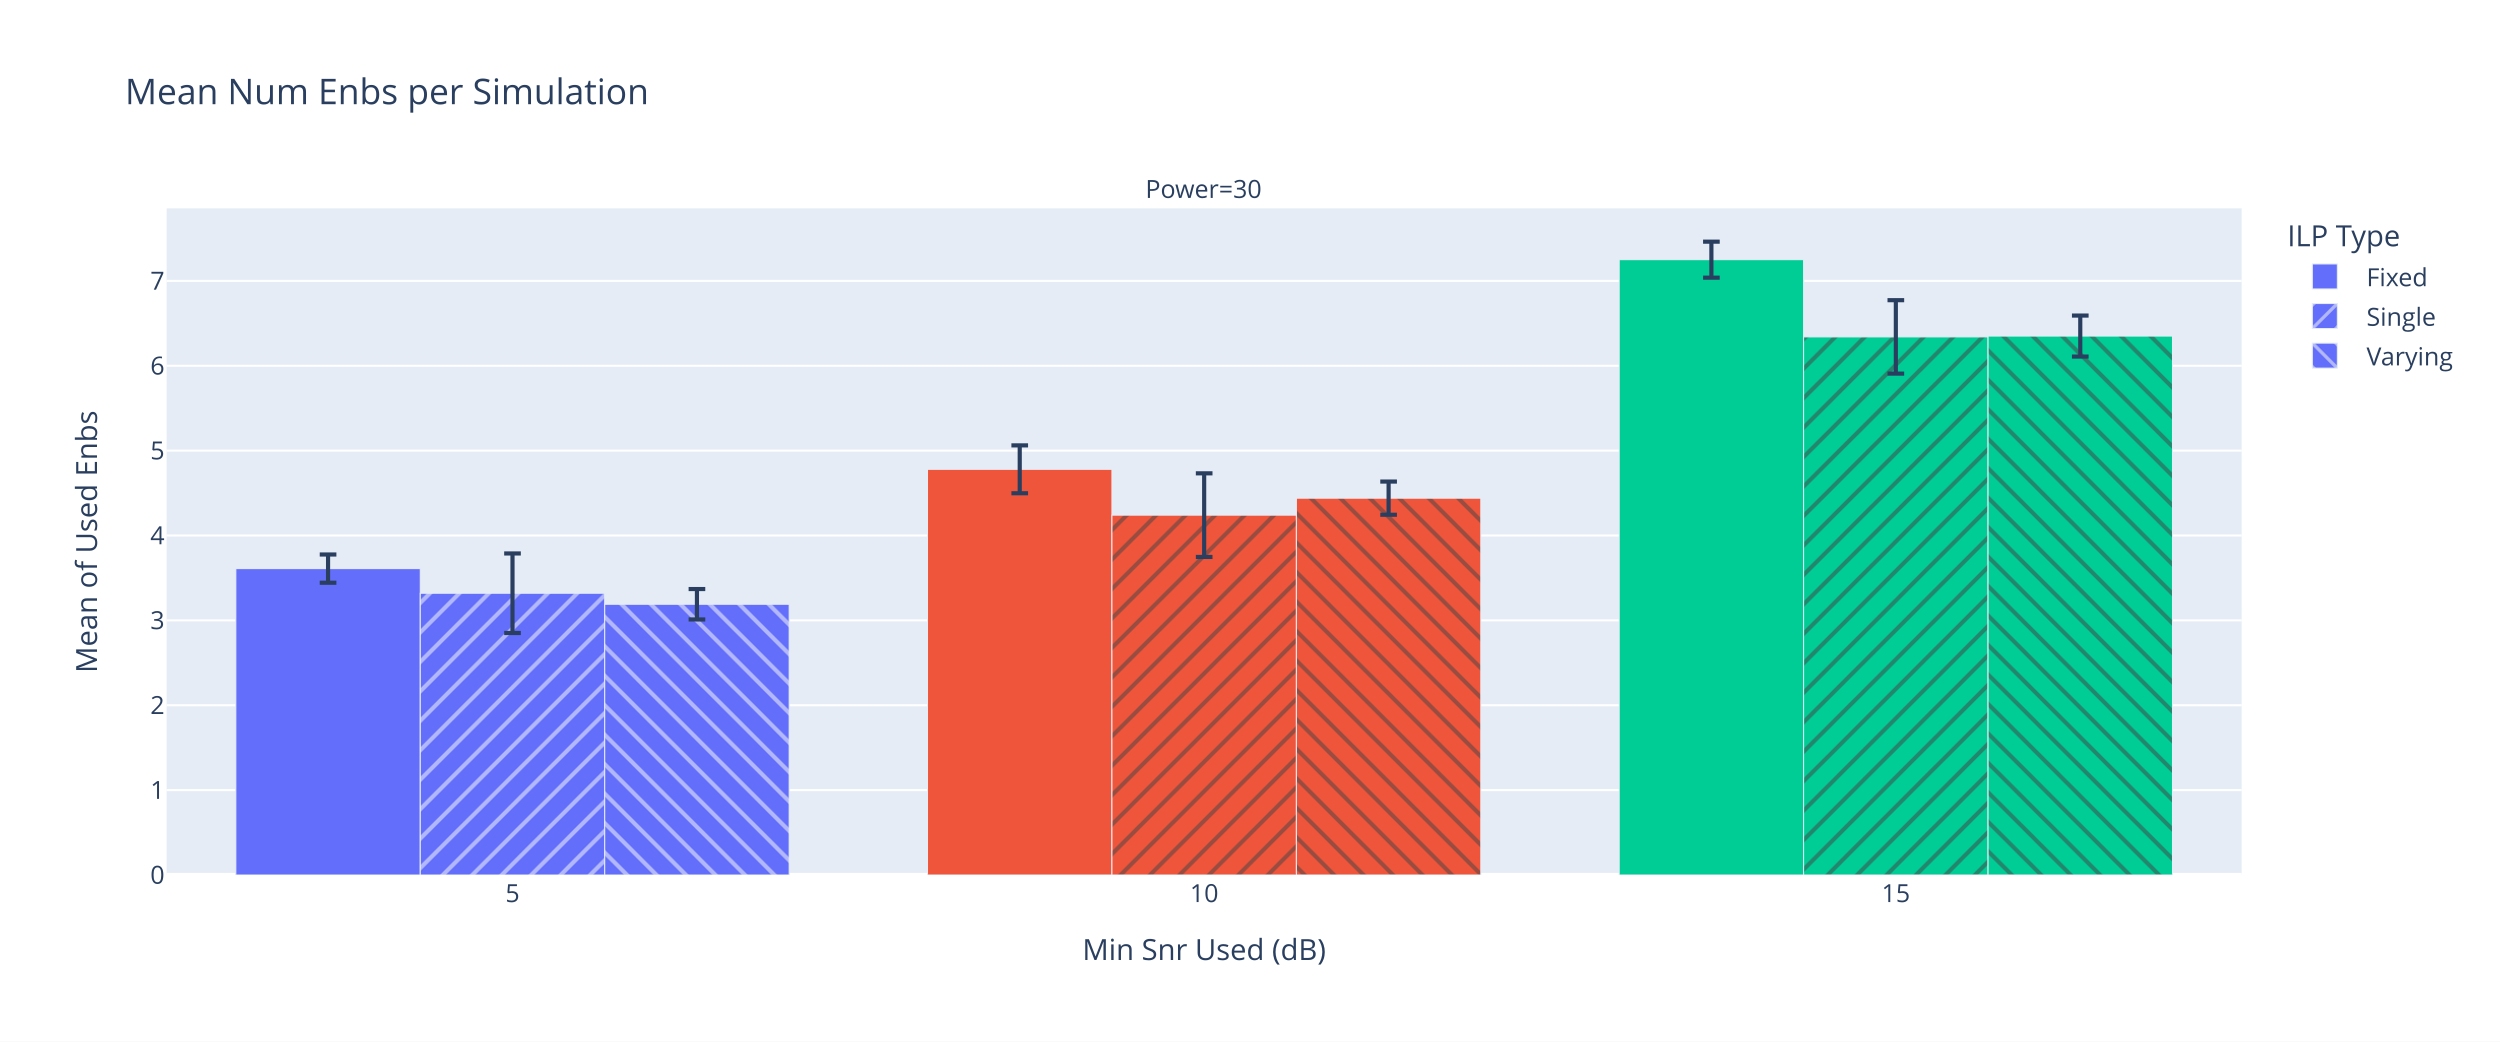
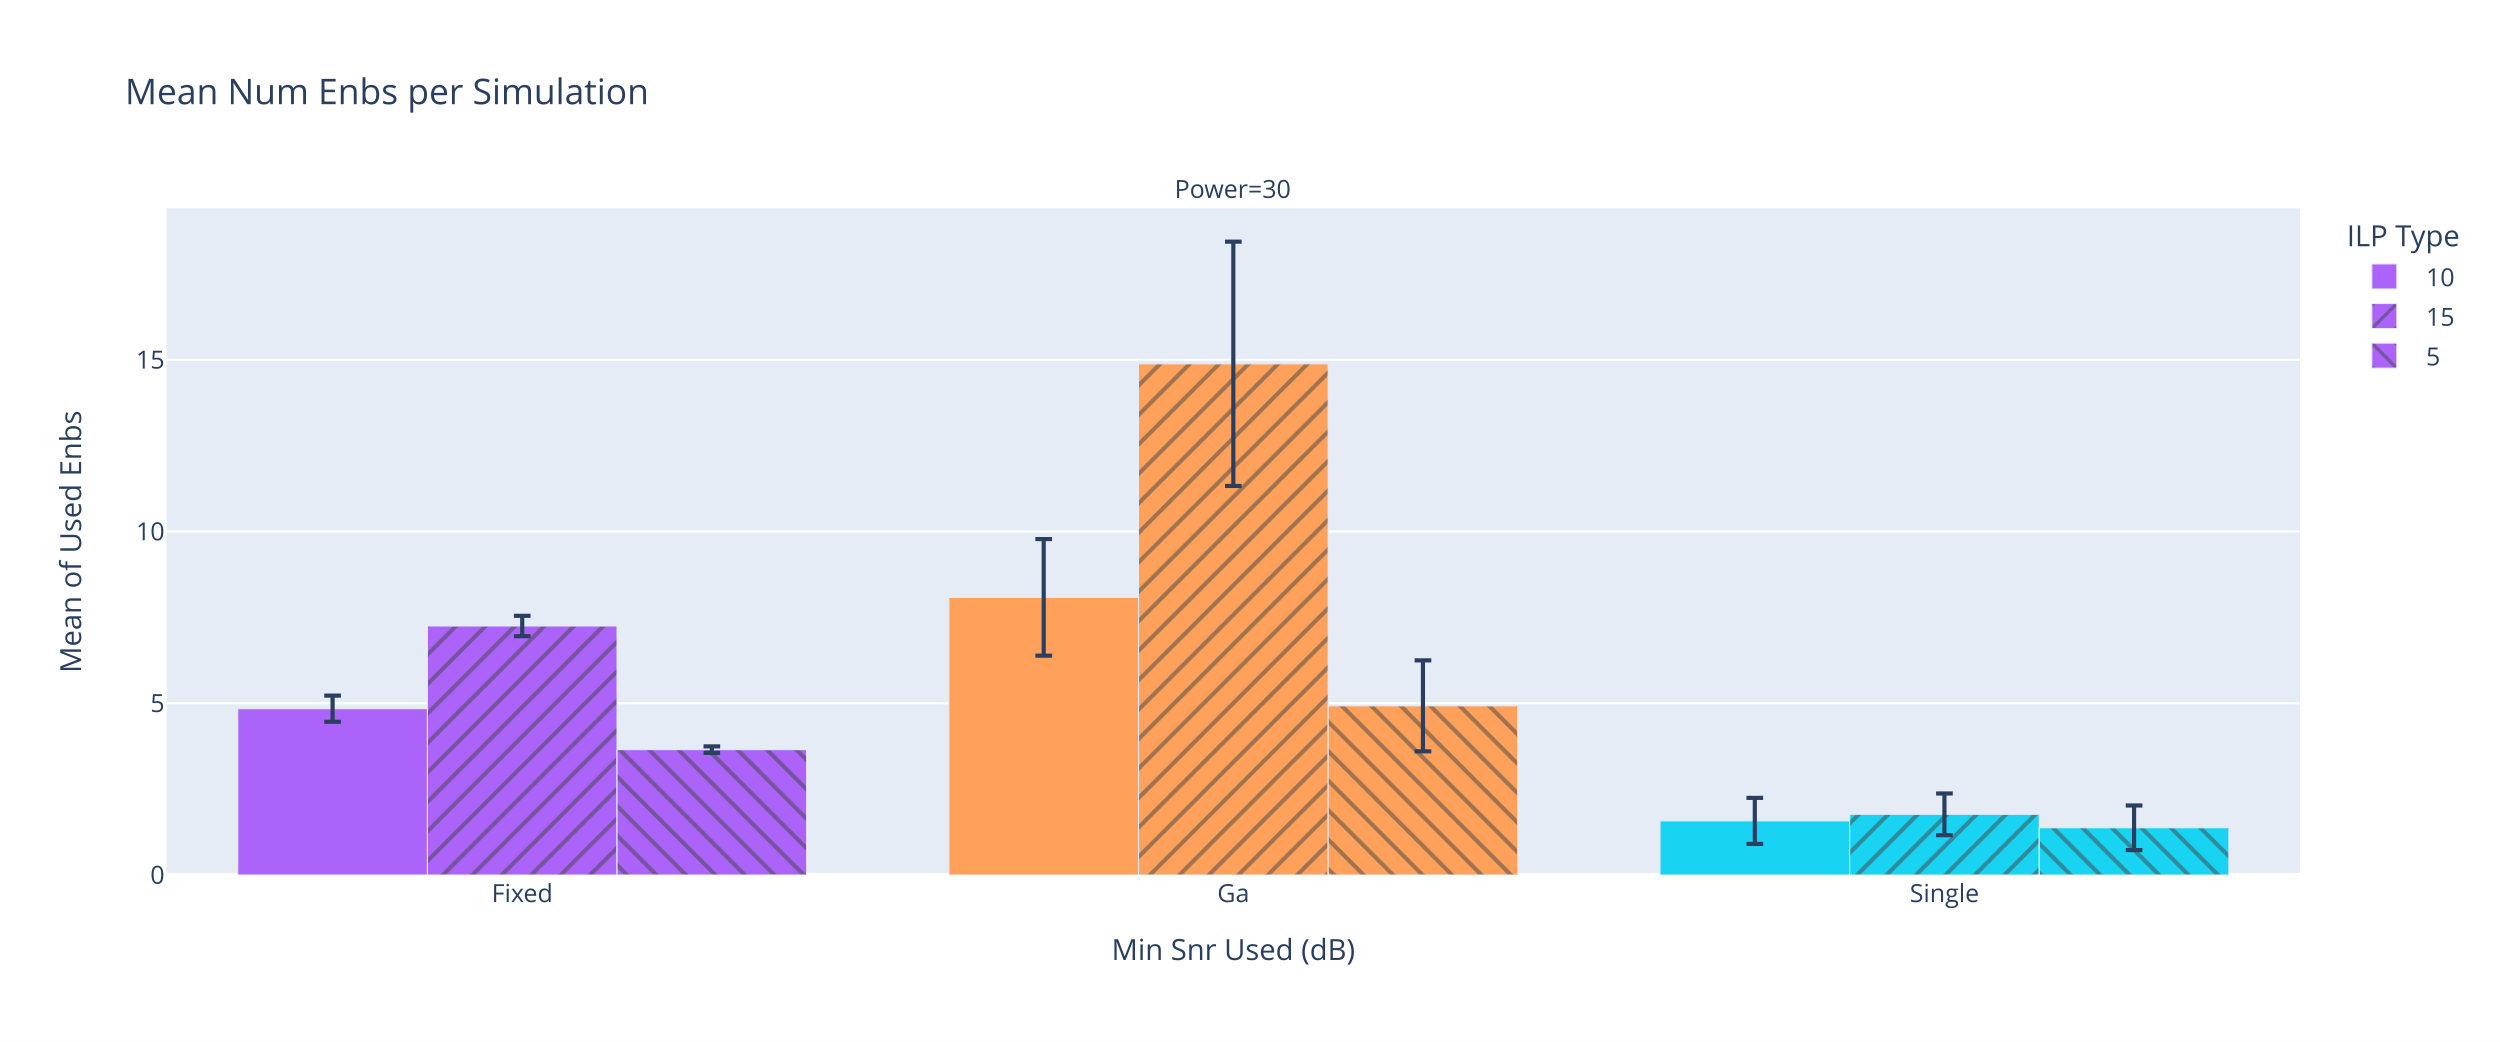
<svg xmlns="http://www.w3.org/2000/svg" class="main-svg" width="1200" height="500" style="" viewBox="0 0 1200 500">
  <rect x="0" y="0" width="1200" height="500" style="fill: rgb(255, 255, 255); fill-opacity: 1;" />
-   <defs id="defs-75de55">
+   <defs id="defs-1d8e6b">
    <g class="clips">
-       <clipPath id="clip75de55xyplot" class="plotclip">
-         <rect width="996" height="320" />
+       <clipPath id="clip1d8e6bxyplot" class="plotclip">
+         <rect width="1024" height="320" />
      </clipPath>
-       <clipPath class="axesclip" id="clip75de55x">
-         <rect x="80" y="0" width="996" height="500" />
+       <clipPath class="axesclip" id="clip1d8e6bx">
+         <rect x="80" y="0" width="1024" height="500" />
      </clipPath>
-       <clipPath class="axesclip" id="clip75de55y">
+       <clipPath class="axesclip" id="clip1d8e6by">
        <rect x="0" y="100" width="1200" height="320" />
      </clipPath>
-       <clipPath class="axesclip" id="clip75de55xy">
-         <rect x="80" y="100" width="996" height="320" />
+       <clipPath class="axesclip" id="clip1d8e6bxy">
+         <rect x="80" y="100" width="1024" height="320" />
      </clipPath>
    </g>
    <g class="gradients" />
    <g class="patterns">
-       <pattern id="p75de55-legend-77b3f9" width="14.142px" height="14.142px" patternUnits="userSpaceOnUse" patternTransform="scale(0.8)">
-         <rect width="14.142px" height="14.142px" fill="#636efa" />
-         <path d="M-3.536,3.536l7.071,-7.071M0,14.142L14.142,0M10.607,17.678l7.071,-7.071" opacity="0.5" stroke="#fff" stroke-width="2px" />
-       </pattern>
-       <pattern id="p75de55-legend-f15171" width="14.142px" height="14.142px" patternUnits="userSpaceOnUse" patternTransform="scale(0.8)">
-         <rect width="14.142px" height="14.142px" fill="#636efa" />
-         <path d="M10.607,-3.536l7.071,7.071M0,0L14.142,14.142M-3.536,10.607l7.071,7.071" opacity="0.5" stroke="#fff" stroke-width="2px" />
-       </pattern>
-       <pattern id="p75de55-77b3f9" width="14.142px" height="14.142px" patternUnits="userSpaceOnUse" patternTransform="">
-         <rect width="14.142px" height="14.142px" fill="#636efa" />
-         <path d="M-3.536,3.536l7.071,-7.071M0,14.142L14.142,0M10.607,17.678l7.071,-7.071" opacity="0.5" stroke="#fff" stroke-width="2px" />
-       </pattern>
-       <pattern id="p75de55-f15171" width="14.142px" height="14.142px" patternUnits="userSpaceOnUse" patternTransform="">
-         <rect width="14.142px" height="14.142px" fill="#636efa" />
-         <path d="M10.607,-3.536l7.071,7.071M0,0L14.142,14.142M-3.536,10.607l7.071,7.071" opacity="0.5" stroke="#fff" stroke-width="2px" />
-       </pattern>
-       <pattern id="p75de55-383e27" width="14.142px" height="14.142px" patternUnits="userSpaceOnUse" patternTransform="">
-         <rect width="14.142px" height="14.142px" fill="#EF553B" />
+       <pattern id="p1d8e6b-legend-fd6fe8" width="14.142px" height="14.142px" patternUnits="userSpaceOnUse" patternTransform="scale(0.8)">
+         <rect width="14.142px" height="14.142px" fill="#ab63fa" />
        <path d="M-3.536,3.536l7.071,-7.071M0,14.142L14.142,0M10.607,17.678l7.071,-7.071" opacity="0.5" stroke="#444" stroke-width="2px" />
      </pattern>
-       <pattern id="p75de55-77c8f6" width="14.142px" height="14.142px" patternUnits="userSpaceOnUse" patternTransform="">
-         <rect width="14.142px" height="14.142px" fill="#EF553B" />
+       <pattern id="p1d8e6b-legend-55b075" width="14.142px" height="14.142px" patternUnits="userSpaceOnUse" patternTransform="scale(0.8)">
+         <rect width="14.142px" height="14.142px" fill="#ab63fa" />
        <path d="M10.607,-3.536l7.071,7.071M0,0L14.142,14.142M-3.536,10.607l7.071,7.071" opacity="0.5" stroke="#444" stroke-width="2px" />
      </pattern>
-       <pattern id="p75de55-8e90fc" width="14.142px" height="14.142px" patternUnits="userSpaceOnUse" patternTransform="">
-         <rect width="14.142px" height="14.142px" fill="#00cc96" />
+       <pattern id="p1d8e6b-fd6fe8" width="14.142px" height="14.142px" patternUnits="userSpaceOnUse" patternTransform="">
+         <rect width="14.142px" height="14.142px" fill="#ab63fa" />
        <path d="M-3.536,3.536l7.071,-7.071M0,14.142L14.142,0M10.607,17.678l7.071,-7.071" opacity="0.5" stroke="#444" stroke-width="2px" />
      </pattern>
-       <pattern id="p75de55-774583" width="14.142px" height="14.142px" patternUnits="userSpaceOnUse" patternTransform="">
-         <rect width="14.142px" height="14.142px" fill="#00cc96" />
+       <pattern id="p1d8e6b-55b075" width="14.142px" height="14.142px" patternUnits="userSpaceOnUse" patternTransform="">
+         <rect width="14.142px" height="14.142px" fill="#ab63fa" />
+         <path d="M10.607,-3.536l7.071,7.071M0,0L14.142,14.142M-3.536,10.607l7.071,7.071" opacity="0.5" stroke="#444" stroke-width="2px" />
+       </pattern>
+       <pattern id="p1d8e6b-819e24" width="14.142px" height="14.142px" patternUnits="userSpaceOnUse" patternTransform="">
+         <rect width="14.142px" height="14.142px" fill="#FFA15A" />
+         <path d="M-3.536,3.536l7.071,-7.071M0,14.142L14.142,0M10.607,17.678l7.071,-7.071" opacity="0.5" stroke="#444" stroke-width="2px" />
+       </pattern>
+       <pattern id="p1d8e6b-8e40d9" width="14.142px" height="14.142px" patternUnits="userSpaceOnUse" patternTransform="">
+         <rect width="14.142px" height="14.142px" fill="#FFA15A" />
+         <path d="M10.607,-3.536l7.071,7.071M0,0L14.142,14.142M-3.536,10.607l7.071,7.071" opacity="0.5" stroke="#444" stroke-width="2px" />
+       </pattern>
+       <pattern id="p1d8e6b-c9f7f8" width="14.142px" height="14.142px" patternUnits="userSpaceOnUse" patternTransform="">
+         <rect width="14.142px" height="14.142px" fill="#19d3f3" />
+         <path d="M-3.536,3.536l7.071,-7.071M0,14.142L14.142,0M10.607,17.678l7.071,-7.071" opacity="0.5" stroke="#444" stroke-width="2px" />
+       </pattern>
+       <pattern id="p1d8e6b-26185b" width="14.142px" height="14.142px" patternUnits="userSpaceOnUse" patternTransform="">
+         <rect width="14.142px" height="14.142px" fill="#19d3f3" />
        <path d="M10.607,-3.536l7.071,7.071M0,0L14.142,14.142M-3.536,10.607l7.071,7.071" opacity="0.5" stroke="#444" stroke-width="2px" />
      </pattern>
    </g>
  </defs>
  <g class="bglayer">
-     <rect class="bg" x="80" y="100" width="996" height="320" style="fill: rgb(229, 236, 246); fill-opacity: 1; stroke-width: 0;" />
+     <rect class="bg" x="80" y="100" width="1024" height="320" style="fill: rgb(229, 236, 246); fill-opacity: 1; stroke-width: 0;" />
  </g>
  <g class="layer-below">
    <g class="imagelayer" />
    <g class="shapelayer" />
  </g>
  <g class="cartesianlayer">
    <g class="subplot xy">
      <g class="layer-subplot">
        <g class="shapelayer" />
        <g class="imagelayer" />
      </g>
      <g class="minor-gridlayer">
        <g class="x" />
        <g class="y" />
      </g>
      <g class="gridlayer">
        <g class="x" />
        <g class="y">
-           <path class="ygrid crisp" transform="translate(0,379.26)" d="M80,0h996" style="stroke: rgb(255, 255, 255); stroke-opacity: 1; stroke-width: 1px;" />
-           <path class="ygrid crisp" transform="translate(0,338.52)" d="M80,0h996" style="stroke: rgb(255, 255, 255); stroke-opacity: 1; stroke-width: 1px;" />
-           <path class="ygrid crisp" transform="translate(0,297.78)" d="M80,0h996" style="stroke: rgb(255, 255, 255); stroke-opacity: 1; stroke-width: 1px;" />
-           <path class="ygrid crisp" transform="translate(0,257.04)" d="M80,0h996" style="stroke: rgb(255, 255, 255); stroke-opacity: 1; stroke-width: 1px;" />
-           <path class="ygrid crisp" transform="translate(0,216.3)" d="M80,0h996" style="stroke: rgb(255, 255, 255); stroke-opacity: 1; stroke-width: 1px;" />
-           <path class="ygrid crisp" transform="translate(0,175.57)" d="M80,0h996" style="stroke: rgb(255, 255, 255); stroke-opacity: 1; stroke-width: 1px;" />
-           <path class="ygrid crisp" transform="translate(0,134.83)" d="M80,0h996" style="stroke: rgb(255, 255, 255); stroke-opacity: 1; stroke-width: 1px;" />
+           <path class="ygrid crisp" transform="translate(0,337.57)" d="M80,0h1024" style="stroke: rgb(255, 255, 255); stroke-opacity: 1; stroke-width: 1px;" />
+           <path class="ygrid crisp" transform="translate(0,255.14)" d="M80,0h1024" style="stroke: rgb(255, 255, 255); stroke-opacity: 1; stroke-width: 1px;" />
+           <path class="ygrid crisp" transform="translate(0,172.71)" d="M80,0h1024" style="stroke: rgb(255, 255, 255); stroke-opacity: 1; stroke-width: 1px;" />
        </g>
      </g>
      <g class="zerolinelayer">
-         <path class="yzl zl crisp" transform="translate(0,420)" d="M80,0h996" style="stroke: rgb(255, 255, 255); stroke-opacity: 1; stroke-width: 2px;" />
+         <path class="yzl zl crisp" transform="translate(0,420)" d="M80,0h1024" style="stroke: rgb(255, 255, 255); stroke-opacity: 1; stroke-width: 2px;" />
      </g>
      <path class="xlines-below" />
      <path class="ylines-below" />
      <g class="overlines-below" />
      <g class="xaxislayer-below" />
      <g class="yaxislayer-below" />
      <g class="overaxes-below" />
-       <g class="plot" transform="translate(80,100)" clip-path="url(#clip75de55xyplot)">
+       <g class="plot" transform="translate(80,100)" clip-path="url(#clip1d8e6bxyplot)">
        <g class="barlayer mlayer">
          <g class="trace bars" style="opacity: 1;">
            <g class="points">
              <g class="point">
-                 <path d="M33.2,320V172.93H121.73V320Z" style="vector-effect: non-scaling-stroke; opacity: 1; stroke-width: 0.5px; fill: rgb(99, 110, 250); fill-opacity: 1; stroke: rgb(229, 236, 246); stroke-opacity: 1;" />
-               </g>
-             </g>
-             <g class="errorbar">
-               <path class="yerror" d="M73.47,166.16h8m-4,0V179.71m-4,0h8" style="vector-effect: non-scaling-stroke; stroke-width: 2px; stroke: rgb(42, 63, 95); stroke-opacity: 1;" />
-             </g>
-           </g>
-           <g class="trace bars" style="opacity: 1;">
-             <g class="points">
-               <g class="point">
-                 <path d="M121.73,320V184.75H210.27V320Z" class="pattern_filled" style="vector-effect: non-scaling-stroke; opacity: 1; stroke-width: 0.5px; fill: url('#p75de55-77b3f9'); stroke: rgb(229, 236, 246); stroke-opacity: 1;" />
-               </g>
-             </g>
-             <g class="errorbar">
-               <path class="yerror" d="M162,165.66h8m-4,0V203.84m-4,0h8" style="vector-effect: non-scaling-stroke; stroke-width: 2px; stroke: rgb(42, 63, 95); stroke-opacity: 1;" />
-             </g>
-           </g>
-           <g class="trace bars" style="opacity: 1;">
-             <g class="points">
-               <g class="point">
-                 <path d="M210.27,320V190.04H298.8V320Z" class="pattern_filled" style="vector-effect: non-scaling-stroke; opacity: 1; stroke-width: 0.5px; fill: url('#p75de55-f15171'); stroke: rgb(229, 236, 246); stroke-opacity: 1;" />
-               </g>
-             </g>
-             <g class="errorbar">
-               <path class="yerror" d="M250.53,182.74h8m-4,0V197.34m-4,0h8" style="vector-effect: non-scaling-stroke; stroke-width: 2px; stroke: rgb(42, 63, 95); stroke-opacity: 1;" />
-             </g>
-           </g>
-           <g class="trace bars" style="opacity: 1;">
-             <g class="points">
-               <g class="point">
-                 <path d="M365.2,320V125.27H453.73V320Z" style="vector-effect: non-scaling-stroke; opacity: 1; stroke-width: 0.5px; fill: rgb(239, 85, 59); fill-opacity: 1; stroke: rgb(229, 236, 246); stroke-opacity: 1;" />
-               </g>
-             </g>
-             <g class="errorbar">
-               <path class="yerror" d="M405.47,113.78h8m-4,0V136.76m-4,0h8" style="vector-effect: non-scaling-stroke; stroke-width: 2px; stroke: rgb(42, 63, 95); stroke-opacity: 1;" />
-             </g>
-           </g>
-           <g class="trace bars" style="opacity: 1;">
-             <g class="points">
-               <g class="point">
-                 <path d="M453.73,320V147.27H542.27V320Z" class="pattern_filled" style="vector-effect: non-scaling-stroke; opacity: 1; stroke-width: 0.5px; fill: url('#p75de55-383e27'); stroke: rgb(229, 236, 246); stroke-opacity: 1;" />
-               </g>
-             </g>
-             <g class="errorbar">
-               <path class="yerror" d="M494,127.2h8m-4,0V167.34m-4,0h8" style="vector-effect: non-scaling-stroke; stroke-width: 2px; stroke: rgb(42, 63, 95); stroke-opacity: 1;" />
-             </g>
-           </g>
-           <g class="trace bars" style="opacity: 1;">
-             <g class="points">
-               <g class="point">
-                 <path d="M542.27,320V139.12H630.8V320Z" class="pattern_filled" style="vector-effect: non-scaling-stroke; opacity: 1; stroke-width: 0.5px; fill: url('#p75de55-77c8f6'); stroke: rgb(229, 236, 246); stroke-opacity: 1;" />
-               </g>
-             </g>
-             <g class="errorbar">
-               <path class="yerror" d="M582.53,131.15h8m-4,0V147.08m-4,0h8" style="vector-effect: non-scaling-stroke; stroke-width: 2px; stroke: rgb(42, 63, 95); stroke-opacity: 1;" />
-             </g>
-           </g>
-           <g class="trace bars" style="opacity: 1;">
-             <g class="points">
-               <g class="point">
-                 <path d="M697.2,320V24.64H785.73V320Z" style="vector-effect: non-scaling-stroke; opacity: 1; stroke-width: 0.5px; fill: rgb(0, 204, 150); fill-opacity: 1; stroke: rgb(229, 236, 246); stroke-opacity: 1;" />
-               </g>
-             </g>
-             <g class="errorbar">
-               <path class="yerror" d="M737.47,16h8m-4,0V33.28m-4,0h8" style="vector-effect: non-scaling-stroke; stroke-width: 2px; stroke: rgb(42, 63, 95); stroke-opacity: 1;" />
-             </g>
-           </g>
-           <g class="trace bars" style="opacity: 1;">
-             <g class="points">
-               <g class="point">
-                 <path d="M785.73,320V61.71H874.27V320Z" class="pattern_filled" style="vector-effect: non-scaling-stroke; opacity: 1; stroke-width: 0.5px; fill: url('#p75de55-8e90fc'); stroke: rgb(229, 236, 246); stroke-opacity: 1;" />
-               </g>
-             </g>
-             <g class="errorbar">
-               <path class="yerror" d="M826,44.09h8m-4,0V79.34m-4,0h8" style="vector-effect: non-scaling-stroke; stroke-width: 2px; stroke: rgb(42, 63, 95); stroke-opacity: 1;" />
-             </g>
-           </g>
-           <g class="trace bars" style="opacity: 1;">
-             <g class="points">
-               <g class="point">
-                 <path d="M874.27,320V61.31H962.8V320Z" class="pattern_filled" style="vector-effect: non-scaling-stroke; opacity: 1; stroke-width: 0.5px; fill: url('#p75de55-774583'); stroke: rgb(229, 236, 246); stroke-opacity: 1;" />
-               </g>
-             </g>
-             <g class="errorbar">
-               <path class="yerror" d="M914.53,51.47h8m-4,0V71.15m-4,0h8" style="vector-effect: non-scaling-stroke; stroke-width: 2px; stroke: rgb(42, 63, 95); stroke-opacity: 1;" />
+                 <path d="M34.13,320V240.18H125.16V320Z" style="vector-effect: non-scaling-stroke; opacity: 1; stroke-width: 0.5px; fill: rgb(171, 99, 250); fill-opacity: 1; stroke: rgb(229, 236, 246); stroke-opacity: 1;" />
+               </g>
+             </g>
+             <g class="errorbar">
+               <path class="yerror" d="M75.64,233.89h8m-4,0V246.47m-4,0h8" style="vector-effect: non-scaling-stroke; stroke-width: 2px; stroke: rgb(42, 63, 95); stroke-opacity: 1;" />
+             </g>
+           </g>
+           <g class="trace bars" style="opacity: 1;">
+             <g class="points">
+               <g class="point">
+                 <path d="M125.16,320V200.48H216.18V320Z" class="pattern_filled" style="vector-effect: non-scaling-stroke; opacity: 1; stroke-width: 0.5px; fill: url('#p1d8e6b-fd6fe8'); stroke: rgb(229, 236, 246); stroke-opacity: 1;" />
+               </g>
+             </g>
+             <g class="errorbar">
+               <path class="yerror" d="M166.67,195.59h8m-4,0V205.37m-4,0h8" style="vector-effect: non-scaling-stroke; stroke-width: 2px; stroke: rgb(42, 63, 95); stroke-opacity: 1;" />
+             </g>
+           </g>
+           <g class="trace bars" style="opacity: 1;">
+             <g class="points">
+               <g class="point">
+                 <path d="M216.18,320V259.83H307.2V320Z" class="pattern_filled" style="vector-effect: non-scaling-stroke; opacity: 1; stroke-width: 0.5px; fill: url('#p1d8e6b-55b075'); stroke: rgb(229, 236, 246); stroke-opacity: 1;" />
+               </g>
+             </g>
+             <g class="errorbar">
+               <path class="yerror" d="M257.69,258.27h8m-4,0V261.39m-4,0h8" style="vector-effect: non-scaling-stroke; stroke-width: 2px; stroke: rgb(42, 63, 95); stroke-opacity: 1;" />
+             </g>
+           </g>
+           <g class="trace bars" style="opacity: 1;">
+             <g class="points">
+               <g class="point">
+                 <path d="M375.47,320V186.74H466.49V320Z" style="vector-effect: non-scaling-stroke; opacity: 1; stroke-width: 0.5px; fill: rgb(255, 161, 90); fill-opacity: 1; stroke: rgb(229, 236, 246); stroke-opacity: 1;" />
+               </g>
+             </g>
+             <g class="errorbar">
+               <path class="yerror" d="M416.98,158.76h8m-4,0V214.72m-4,0h8" style="vector-effect: non-scaling-stroke; stroke-width: 2px; stroke: rgb(42, 63, 95); stroke-opacity: 1;" />
+             </g>
+           </g>
+           <g class="trace bars" style="opacity: 1;">
+             <g class="points">
+               <g class="point">
+                 <path d="M466.49,320V74.64H557.51V320Z" class="pattern_filled" style="vector-effect: non-scaling-stroke; opacity: 1; stroke-width: 0.5px; fill: url('#p1d8e6b-819e24'); stroke: rgb(229, 236, 246); stroke-opacity: 1;" />
+               </g>
+             </g>
+             <g class="errorbar">
+               <path class="yerror" d="M508,16h8m-4,0V133.27m-4,0h8" style="vector-effect: non-scaling-stroke; stroke-width: 2px; stroke: rgb(42, 63, 95); stroke-opacity: 1;" />
+             </g>
+           </g>
+           <g class="trace bars" style="opacity: 1;">
+             <g class="points">
+               <g class="point">
+                 <path d="M557.51,320V238.81H648.53V320Z" class="pattern_filled" style="vector-effect: non-scaling-stroke; opacity: 1; stroke-width: 0.5px; fill: url('#p1d8e6b-8e40d9'); stroke: rgb(229, 236, 246); stroke-opacity: 1;" />
+               </g>
+             </g>
+             <g class="errorbar">
+               <path class="yerror" d="M599.02,216.97h8m-4,0V260.64m-4,0h8" style="vector-effect: non-scaling-stroke; stroke-width: 2px; stroke: rgb(42, 63, 95); stroke-opacity: 1;" />
+             </g>
+           </g>
+           <g class="trace bars" style="opacity: 1;">
+             <g class="points">
+               <g class="point">
+                 <path d="M716.8,320V294.03H807.82V320Z" style="vector-effect: non-scaling-stroke; opacity: 1; stroke-width: 0.5px; fill: rgb(25, 211, 243); fill-opacity: 1; stroke: rgb(229, 236, 246); stroke-opacity: 1;" />
+               </g>
+             </g>
+             <g class="errorbar">
+               <path class="yerror" d="M758.31,282.98h8m-4,0V305.09m-4,0h8" style="vector-effect: non-scaling-stroke; stroke-width: 2px; stroke: rgb(42, 63, 95); stroke-opacity: 1;" />
+             </g>
+           </g>
+           <g class="trace bars" style="opacity: 1;">
+             <g class="points">
+               <g class="point">
+                 <path d="M807.82,320V290.87H898.84V320Z" class="pattern_filled" style="vector-effect: non-scaling-stroke; opacity: 1; stroke-width: 0.5px; fill: url('#p1d8e6b-c9f7f8'); stroke: rgb(229, 236, 246); stroke-opacity: 1;" />
+               </g>
+             </g>
+             <g class="errorbar">
+               <path class="yerror" d="M849.33,280.87h8m-4,0V300.88m-4,0h8" style="vector-effect: non-scaling-stroke; stroke-width: 2px; stroke: rgb(42, 63, 95); stroke-opacity: 1;" />
+             </g>
+           </g>
+           <g class="trace bars" style="opacity: 1;">
+             <g class="points">
+               <g class="point">
+                 <path d="M898.84,320V297.33H989.87V320Z" class="pattern_filled" style="vector-effect: non-scaling-stroke; opacity: 1; stroke-width: 0.5px; fill: url('#p1d8e6b-26185b'); stroke: rgb(229, 236, 246); stroke-opacity: 1;" />
+               </g>
+             </g>
+             <g class="errorbar">
+               <path class="yerror" d="M940.36,286.63h8m-4,0V308.04m-4,0h8" style="vector-effect: non-scaling-stroke; stroke-width: 2px; stroke: rgb(42, 63, 95); stroke-opacity: 1;" />
            </g>
          </g>
        </g>
      </g>
      <g class="overplot" />
      <path class="xlines-above crisp" d="M0,0" style="fill: none;" />
      <path class="ylines-above crisp" d="M0,0" style="fill: none;" />
      <g class="overlines-above" />
      <g class="xaxislayer-above">
        <g class="xtick">
-           <text text-anchor="middle" x="0" y="433" transform="translate(246,0)" style="font-family: 'Open Sans', verdana, arial, sans-serif; font-size: 12px; fill: rgb(42, 63, 95); fill-opacity: 1; white-space: pre; opacity: 1;">5</text>
+           <text text-anchor="middle" x="0" y="433" transform="translate(250.67,0)" style="font-family: 'Open Sans', verdana, arial, sans-serif; font-size: 12px; fill: rgb(42, 63, 95); fill-opacity: 1; white-space: pre; opacity: 1;">Fixed</text>
        </g>
        <g class="xtick">
-           <text text-anchor="middle" x="0" y="433" transform="translate(578,0)" style="font-family: 'Open Sans', verdana, arial, sans-serif; font-size: 12px; fill: rgb(42, 63, 95); fill-opacity: 1; white-space: pre; opacity: 1;">10</text>
+           <text text-anchor="middle" x="0" y="433" transform="translate(592,0)" style="font-family: 'Open Sans', verdana, arial, sans-serif; font-size: 12px; fill: rgb(42, 63, 95); fill-opacity: 1; white-space: pre; opacity: 1;">Ga</text>
        </g>
        <g class="xtick">
-           <text text-anchor="middle" x="0" y="433" transform="translate(910,0)" style="font-family: 'Open Sans', verdana, arial, sans-serif; font-size: 12px; fill: rgb(42, 63, 95); fill-opacity: 1; white-space: pre; opacity: 1;">15</text>
+           <text text-anchor="middle" x="0" y="433" transform="translate(933.33,0)" style="font-family: 'Open Sans', verdana, arial, sans-serif; font-size: 12px; fill: rgb(42, 63, 95); fill-opacity: 1; white-space: pre; opacity: 1;">Single</text>
        </g>
      </g>
      <g class="yaxislayer-above">
        <g class="ytick">
          <text text-anchor="end" x="79" y="4.2" transform="translate(0,420)" style="font-family: 'Open Sans', verdana, arial, sans-serif; font-size: 12px; fill: rgb(42, 63, 95); fill-opacity: 1; white-space: pre; opacity: 1;">0</text>
        </g>
        <g class="ytick">
-           <text text-anchor="end" x="79" y="4.2" style="font-family: 'Open Sans', verdana, arial, sans-serif; font-size: 12px; fill: rgb(42, 63, 95); fill-opacity: 1; white-space: pre; opacity: 1;" transform="translate(0,379.26)">1</text>
+           <text text-anchor="end" x="79" y="4.2" style="font-family: 'Open Sans', verdana, arial, sans-serif; font-size: 12px; fill: rgb(42, 63, 95); fill-opacity: 1; white-space: pre; opacity: 1;" transform="translate(0,337.57)">5</text>
        </g>
        <g class="ytick">
-           <text text-anchor="end" x="79" y="4.2" style="font-family: 'Open Sans', verdana, arial, sans-serif; font-size: 12px; fill: rgb(42, 63, 95); fill-opacity: 1; white-space: pre; opacity: 1;" transform="translate(0,338.52)">2</text>
+           <text text-anchor="end" x="79" y="4.2" style="font-family: 'Open Sans', verdana, arial, sans-serif; font-size: 12px; fill: rgb(42, 63, 95); fill-opacity: 1; white-space: pre; opacity: 1;" transform="translate(0,255.14)">10</text>
        </g>
        <g class="ytick">
-           <text text-anchor="end" x="79" y="4.2" style="font-family: 'Open Sans', verdana, arial, sans-serif; font-size: 12px; fill: rgb(42, 63, 95); fill-opacity: 1; white-space: pre; opacity: 1;" transform="translate(0,297.78)">3</text>
-         </g>
-         <g class="ytick">
-           <text text-anchor="end" x="79" y="4.2" style="font-family: 'Open Sans', verdana, arial, sans-serif; font-size: 12px; fill: rgb(42, 63, 95); fill-opacity: 1; white-space: pre; opacity: 1;" transform="translate(0,257.04)">4</text>
-         </g>
-         <g class="ytick">
-           <text text-anchor="end" x="79" y="4.2" style="font-family: 'Open Sans', verdana, arial, sans-serif; font-size: 12px; fill: rgb(42, 63, 95); fill-opacity: 1; white-space: pre; opacity: 1;" transform="translate(0,216.3)">5</text>
-         </g>
-         <g class="ytick">
-           <text text-anchor="end" x="79" y="4.2" style="font-family: 'Open Sans', verdana, arial, sans-serif; font-size: 12px; fill: rgb(42, 63, 95); fill-opacity: 1; white-space: pre; opacity: 1;" transform="translate(0,175.57)">6</text>
-         </g>
-         <g class="ytick">
-           <text text-anchor="end" x="79" y="4.2" style="font-family: 'Open Sans', verdana, arial, sans-serif; font-size: 12px; fill: rgb(42, 63, 95); fill-opacity: 1; white-space: pre; opacity: 1;" transform="translate(0,134.83)">7</text>
+           <text text-anchor="end" x="79" y="4.2" style="font-family: 'Open Sans', verdana, arial, sans-serif; font-size: 12px; fill: rgb(42, 63, 95); fill-opacity: 1; white-space: pre; opacity: 1;" transform="translate(0,172.71)">15</text>
        </g>
      </g>
      <g class="overaxes-above" />
    </g>
  </g>
  <g class="polarlayer" />
  <g class="smithlayer" />
  <g class="ternarylayer" />
  <g class="geolayer" />
  <g class="funnelarealayer" />
  <g class="pielayer" />
  <g class="iciclelayer" />
  <g class="treemaplayer" />
  <g class="sunburstlayer" />
  <g class="glimages" />
-   <defs id="topdefs-75de55">
+   <defs id="topdefs-1d8e6b">
    <g class="clips" />
-     <clipPath id="legend75de55">
-       <rect width="92" height="86" x="0" y="0" />
+     <clipPath id="legend1d8e6b">
+       <rect width="64" height="86" x="0" y="0" />
    </clipPath>
  </defs>
  <g class="layer-above">
    <g class="imagelayer" />
    <g class="shapelayer" />
  </g>
  <g class="infolayer">
-     <g class="legend" pointer-events="all" transform="translate(1095.92,100)">
-       <rect class="bg" shape-rendering="crispEdges" style="stroke: rgb(68, 68, 68); stroke-opacity: 1; fill: rgb(255, 255, 255); fill-opacity: 1; stroke-width: 0px;" width="92" height="86" x="0" y="0" />
-       <g class="scrollbox" transform="" clip-path="url(#legend75de55)">
+     <g class="legend" pointer-events="all" transform="translate(1124.48,100)">
+       <rect class="bg" shape-rendering="crispEdges" style="stroke: rgb(68, 68, 68); stroke-opacity: 1; fill: rgb(255, 255, 255); fill-opacity: 1; stroke-width: 0px;" width="64" height="86" x="0" y="0" />
+       <g class="scrollbox" transform="" clip-path="url(#legend1d8e6b)">
        <text class="legendtitletext" text-anchor="start" x="2" y="18.2" style="font-family: 'Open Sans', verdana, arial, sans-serif; font-size: 14px; fill: rgb(42, 63, 95); fill-opacity: 1; white-space: pre;">ILP Type</text>
        <g class="groups" transform="">
          <g class="traces" transform="translate(0,32.7)" style="opacity: 1;">
-             <text class="legendtext" text-anchor="start" x="40" y="4.68" style="font-family: 'Open Sans', verdana, arial, sans-serif; font-size: 12px; fill: rgb(42, 63, 95); fill-opacity: 1; white-space: pre;">Fixed</text>
+             <text class="legendtext" text-anchor="start" x="40" y="4.68" style="font-family: 'Open Sans', verdana, arial, sans-serif; font-size: 12px; fill: rgb(42, 63, 95); fill-opacity: 1; white-space: pre;">10</text>
            <g class="layers" style="opacity: 1;">
              <g class="legendfill" />
              <g class="legendlines" />
              <g class="legendsymbols">
                <g class="legendpoints">
-                   <path class="legendundefined" d="M6,6H-6V-6H6Z" transform="translate(20,0)" style="stroke-width: 0.5px; fill: rgb(99, 110, 250); fill-opacity: 1; stroke: rgb(229, 236, 246); stroke-opacity: 1;" />
+                   <path class="legendundefined" d="M6,6H-6V-6H6Z" transform="translate(20,0)" style="stroke-width: 0.5px; fill: rgb(171, 99, 250); fill-opacity: 1; stroke: rgb(229, 236, 246); stroke-opacity: 1;" />
                </g>
              </g>
            </g>
-             <rect class="legendtoggle" x="0" y="-9.5" width="86.422" height="19" style="fill: rgb(0, 0, 0); fill-opacity: 0;" />
+             <rect class="legendtoggle" x="0" y="-9.5" width="55.641" height="19" style="fill: rgb(0, 0, 0); fill-opacity: 0;" />
          </g>
        </g>
        <g class="groups" transform="">
          <g class="traces" transform="translate(0,51.7)" style="opacity: 1;">
-             <text class="legendtext" text-anchor="start" x="40" y="4.68" style="font-family: 'Open Sans', verdana, arial, sans-serif; font-size: 12px; fill: rgb(42, 63, 95); fill-opacity: 1; white-space: pre;">Single</text>
+             <text class="legendtext" text-anchor="start" x="40" y="4.68" style="font-family: 'Open Sans', verdana, arial, sans-serif; font-size: 12px; fill: rgb(42, 63, 95); fill-opacity: 1; white-space: pre;">15</text>
            <g class="layers" style="opacity: 1;">
              <g class="legendfill" />
              <g class="legendlines" />
              <g class="legendsymbols">
                <g class="legendpoints">
-                   <path class="legendundefined pattern_filled" d="M6,6H-6V-6H6Z" transform="translate(20,0)" style="stroke-width: 0.5px; fill: url('#p75de55-legend-77b3f9'); stroke: rgb(229, 236, 246); stroke-opacity: 1;" />
+                   <path class="legendundefined pattern_filled" d="M6,6H-6V-6H6Z" transform="translate(20,0)" style="stroke-width: 0.5px; fill: url('#p1d8e6b-legend-fd6fe8'); stroke: rgb(229, 236, 246); stroke-opacity: 1;" />
                </g>
              </g>
            </g>
-             <rect class="legendtoggle" x="0" y="-9.5" width="86.422" height="19" style="fill: rgb(0, 0, 0); fill-opacity: 0;" />
+             <rect class="legendtoggle" x="0" y="-9.5" width="55.641" height="19" style="fill: rgb(0, 0, 0); fill-opacity: 0;" />
          </g>
        </g>
        <g class="groups" transform="">
          <g class="traces" transform="translate(0,70.7)" style="opacity: 1;">
-             <text class="legendtext" text-anchor="start" x="40" y="4.68" style="font-family: 'Open Sans', verdana, arial, sans-serif; font-size: 12px; fill: rgb(42, 63, 95); fill-opacity: 1; white-space: pre;">Varying</text>
+             <text class="legendtext" text-anchor="start" x="40" y="4.68" style="font-family: 'Open Sans', verdana, arial, sans-serif; font-size: 12px; fill: rgb(42, 63, 95); fill-opacity: 1; white-space: pre;">5</text>
            <g class="layers" style="opacity: 1;">
              <g class="legendfill" />
              <g class="legendlines" />
              <g class="legendsymbols">
                <g class="legendpoints">
-                   <path class="legendundefined pattern_filled" d="M6,6H-6V-6H6Z" transform="translate(20,0)" style="stroke-width: 0.5px; fill: url('#p75de55-legend-f15171'); stroke: rgb(229, 236, 246); stroke-opacity: 1;" />
+                   <path class="legendundefined pattern_filled" d="M6,6H-6V-6H6Z" transform="translate(20,0)" style="stroke-width: 0.5px; fill: url('#p1d8e6b-legend-55b075'); stroke: rgb(229, 236, 246); stroke-opacity: 1;" />
                </g>
              </g>
            </g>
-             <rect class="legendtoggle" x="0" y="-9.5" width="86.422" height="19" style="fill: rgb(0, 0, 0); fill-opacity: 0;" />
+             <rect class="legendtoggle" x="0" y="-9.5" width="55.641" height="19" style="fill: rgb(0, 0, 0); fill-opacity: 0;" />
          </g>
        </g>
      </g>
      <rect class="scrollbar" rx="20" ry="3" width="0" height="0" style="fill: rgb(128, 139, 164); fill-opacity: 1;" x="0" y="0" />
    </g>
    <g class="g-gtitle">
      <text class="gtitle" x="60" y="50" text-anchor="start" dy="0em" style="font-family: 'Open Sans', verdana, arial, sans-serif; font-size: 17px; fill: rgb(42, 63, 95); opacity: 1; font-weight: normal; white-space: pre;">Mean Num Enbs per Simulation</text>
    </g>
    <g class="g-xtitle">
-       <text class="xtitle" x="578" y="460.8" text-anchor="middle" style="font-family: 'Open Sans', verdana, arial, sans-serif; font-size: 14px; fill: rgb(42, 63, 95); opacity: 1; font-weight: normal; white-space: pre;">Min Snr Used (dB)</text>
+       <text class="xtitle" x="592" y="460.8" text-anchor="middle" style="font-family: 'Open Sans', verdana, arial, sans-serif; font-size: 14px; fill: rgb(42, 63, 95); opacity: 1; font-weight: normal; white-space: pre;">Min Snr Used (dB)</text>
    </g>
    <g class="g-ytitle">
-       <text class="ytitle" transform="rotate(-90,46.55938,260)" x="46.559" y="260" text-anchor="middle" style="font-family: 'Open Sans', verdana, arial, sans-serif; font-size: 14px; fill: rgb(42, 63, 95); opacity: 1; font-weight: normal; white-space: pre;">Mean of Used Enbs</text>
+       <text class="ytitle" transform="rotate(-90,38.93438,260)" x="38.934" y="260" text-anchor="middle" style="font-family: 'Open Sans', verdana, arial, sans-serif; font-size: 14px; fill: rgb(42, 63, 95); opacity: 1; font-weight: normal; white-space: pre;">Mean of Used Enbs</text>
    </g>
    <g class="annotation" data-index="0" style="opacity: 1;">
-       <g class="annotation-text-g" transform="rotate(0,578,90.5)">
-         <g class="cursor-pointer" transform="translate(545,81)">
+       <g class="annotation-text-g" transform="rotate(0,592,90.5)">
+         <g class="cursor-pointer" transform="translate(559,81)">
          <rect class="bg" x="0.5" y="0.5" width="65" height="18" style="stroke-width: 1px; stroke: rgb(0, 0, 0); stroke-opacity: 0; fill: rgb(0, 0, 0); fill-opacity: 0;" />
          <text class="annotation-text" text-anchor="middle" x="32.703" y="14" style="font-family: 'Open Sans', verdana, arial, sans-serif; font-size: 12px; fill: rgb(42, 63, 95); fill-opacity: 1; white-space: pre;">Power=30</text>
        </g>
      </g>
    </g>
  </g>
</svg>
